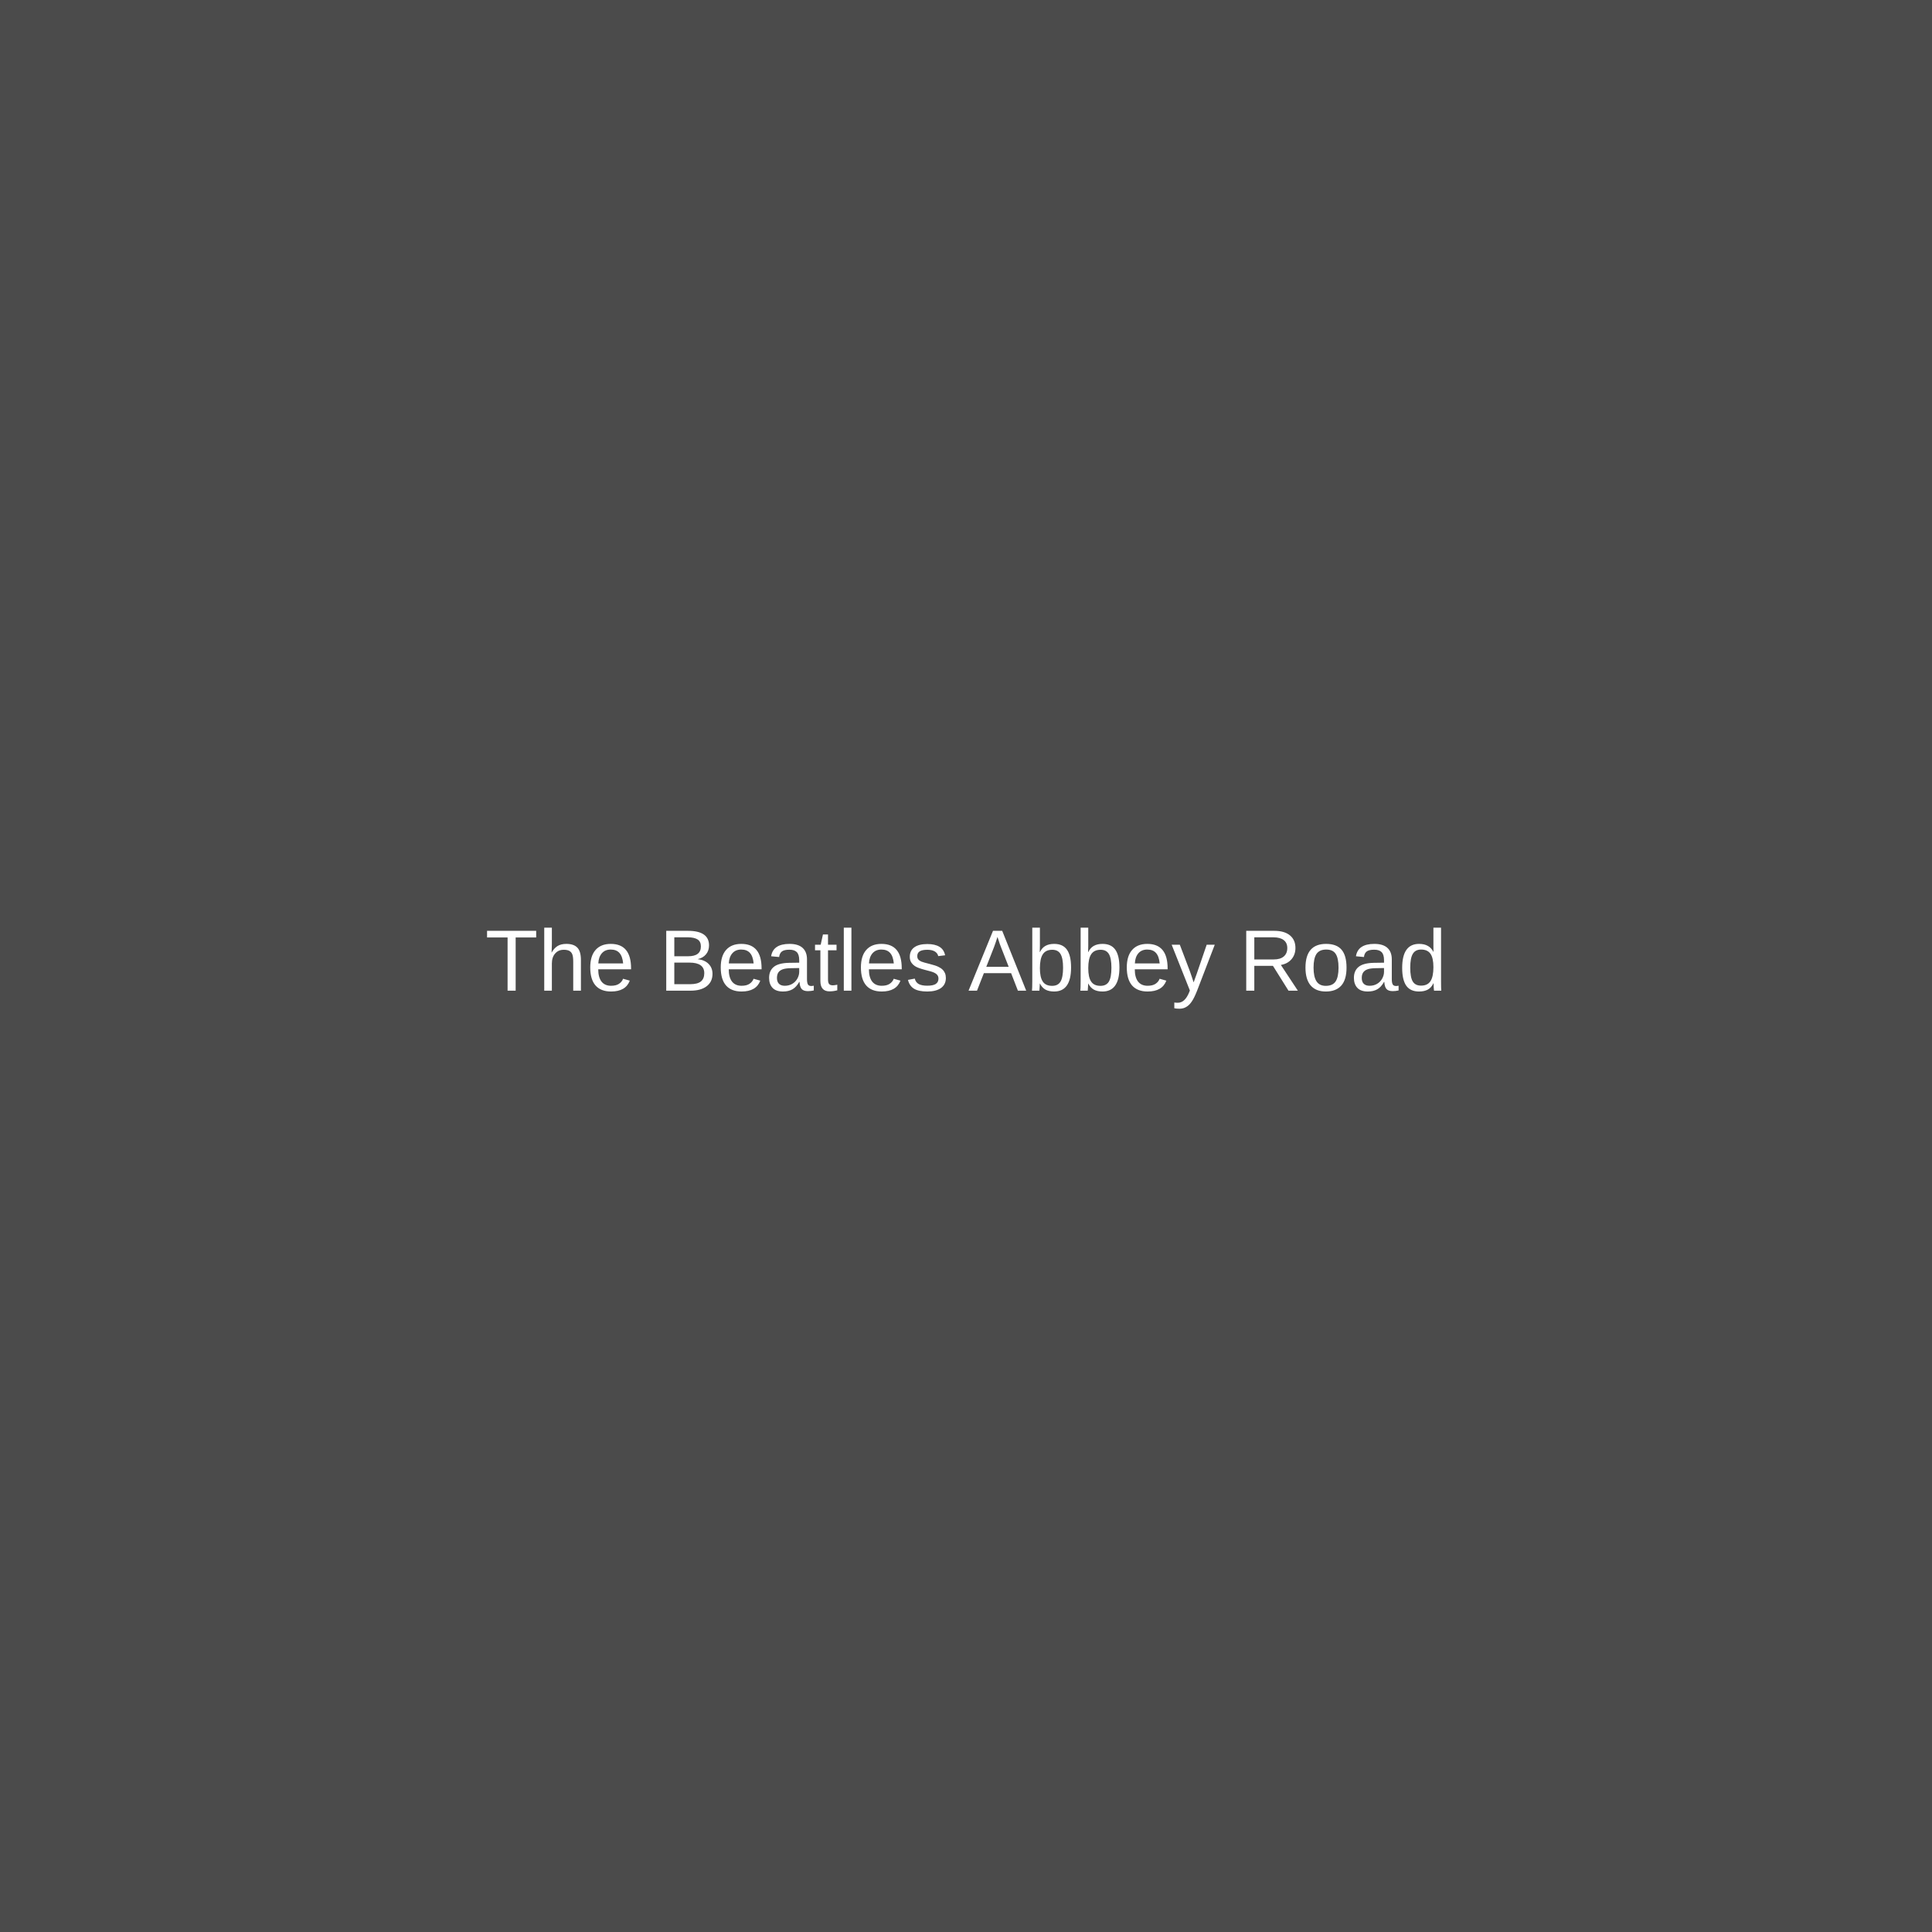
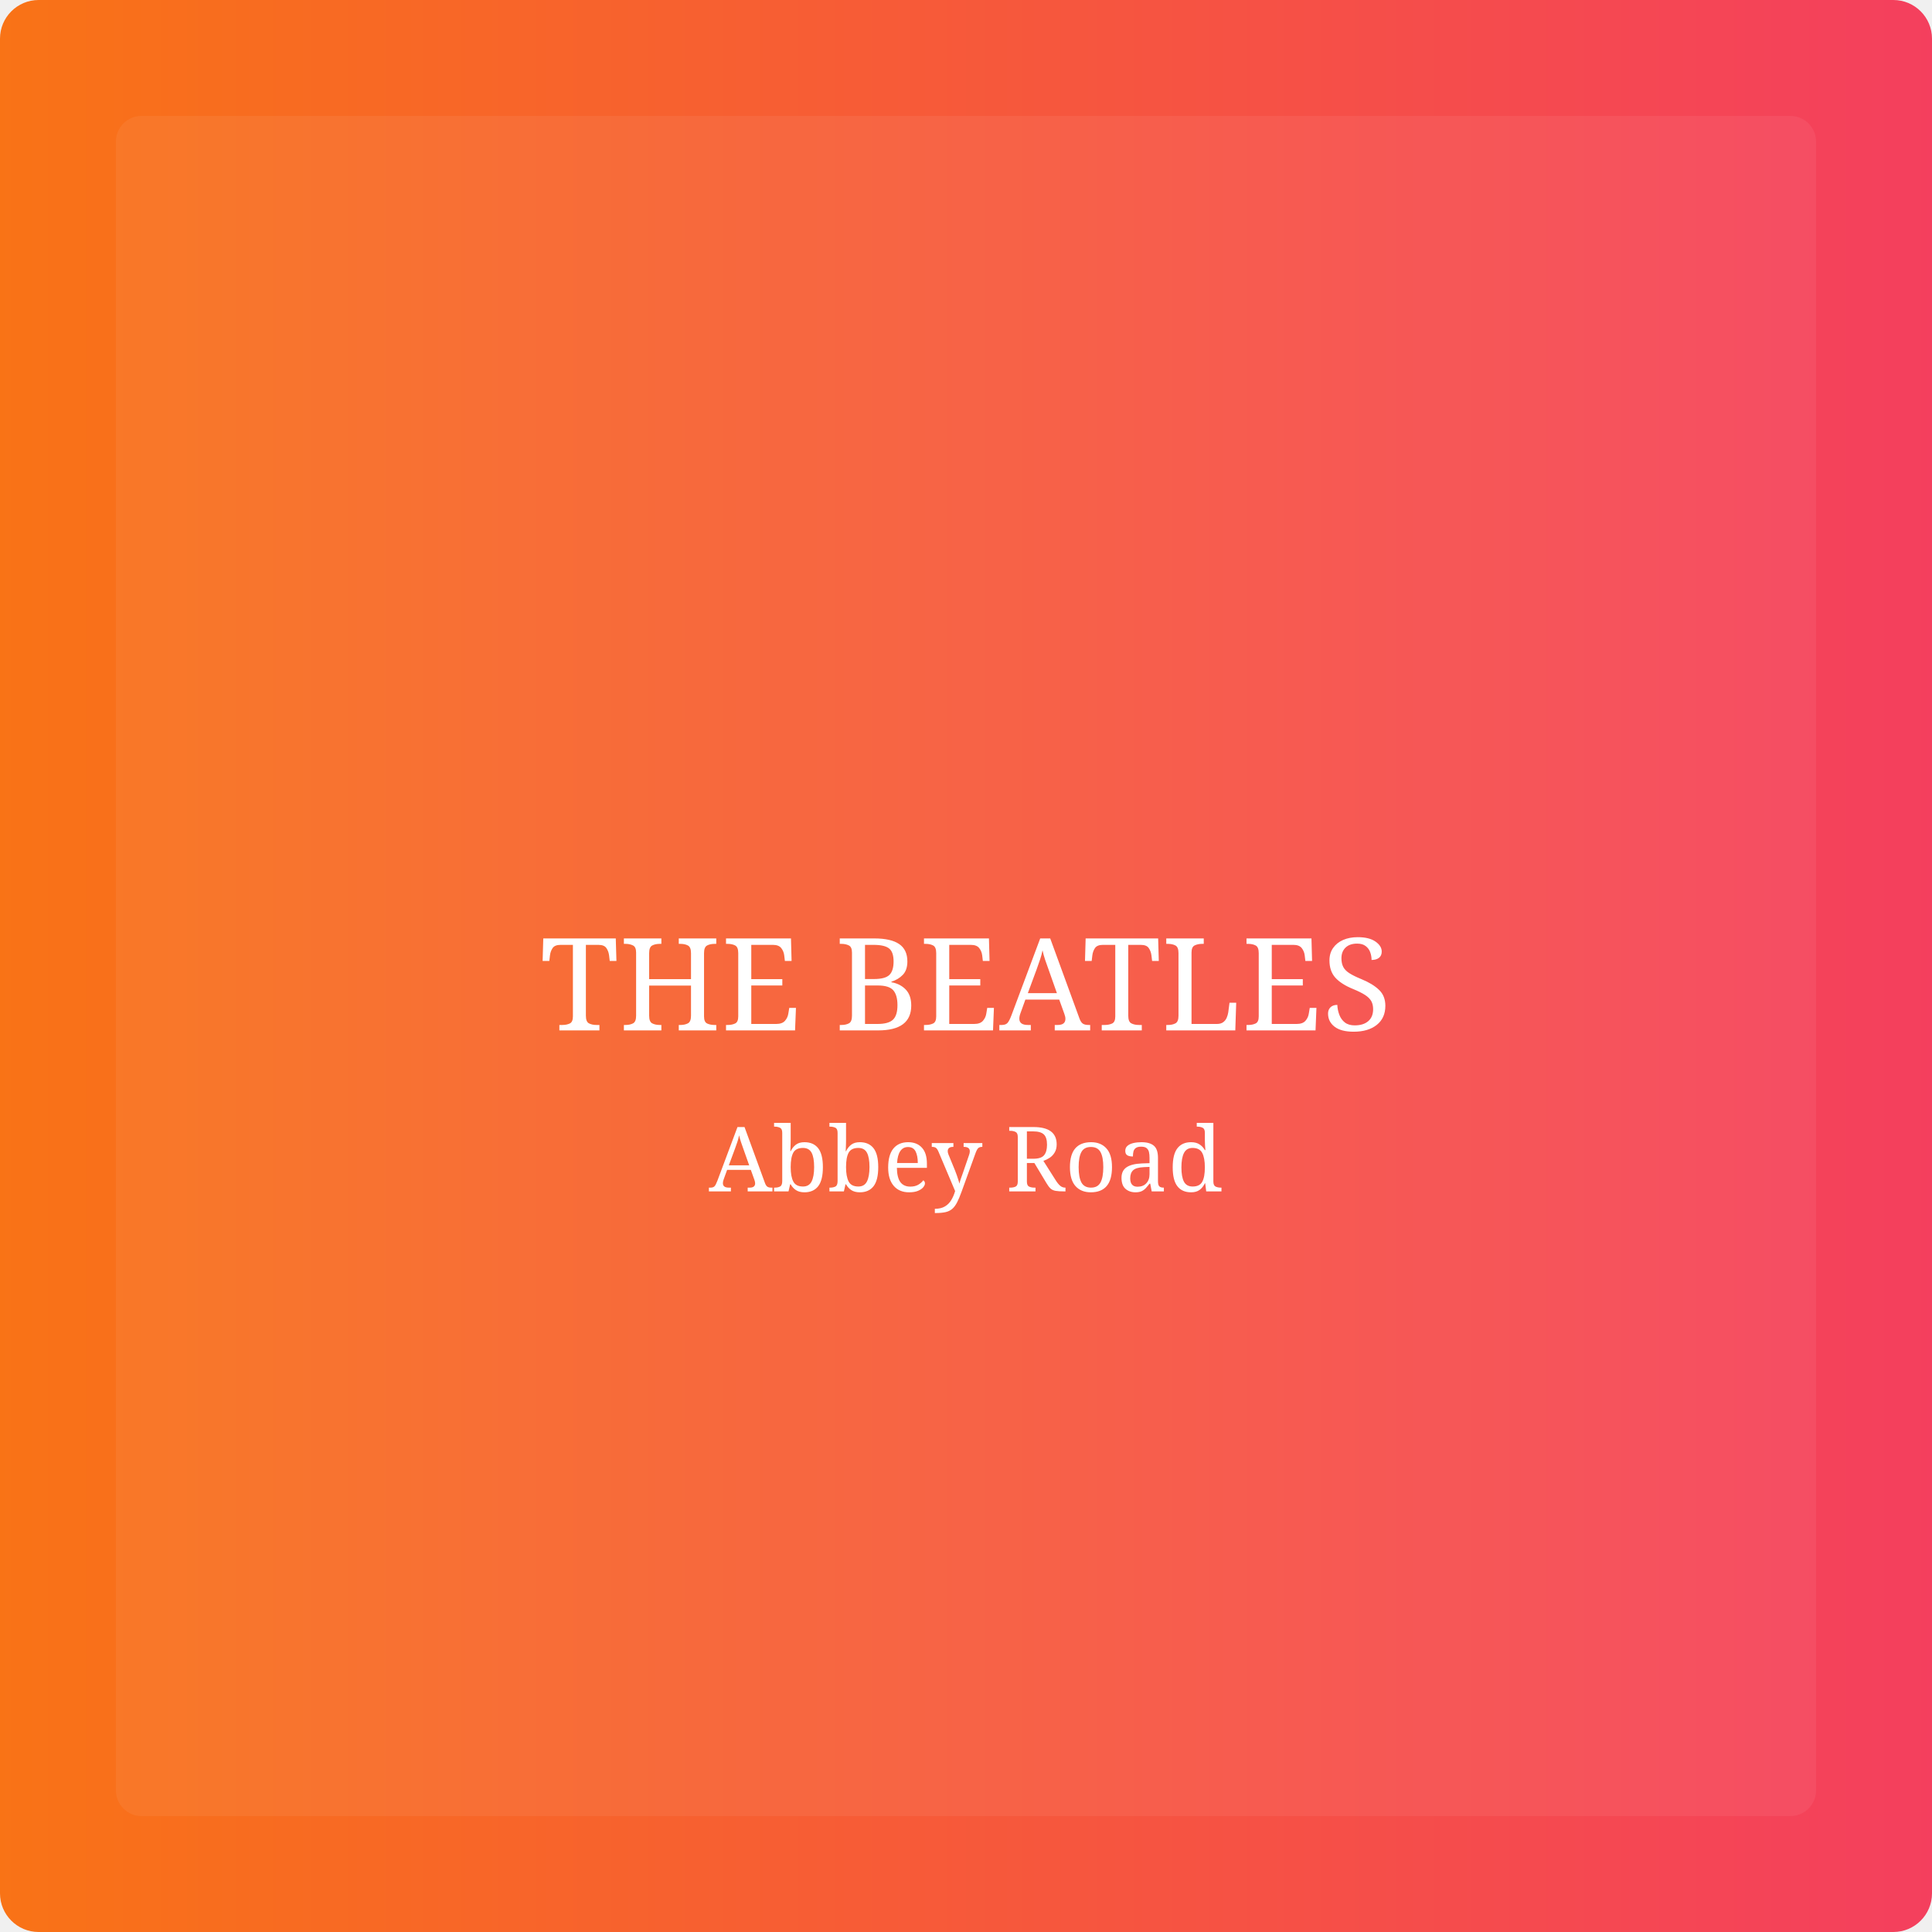
- <svg xmlns="http://www.w3.org/2000/svg" width="400" height="400" viewBox="0 0 400 400">
-   <rect width="100%" height="100%" fill="#4b4b4b" />
-   <text x="50%" y="50%" fill="#fff" font-family="Arial" font-size="18" text-anchor="middle" dominant-baseline="middle">The Beatles
-   Abbey Road</text>
+ <svg xmlns="http://www.w3.org/2000/svg" width="600" height="600" viewBox="0 0 600 600">
+   <defs>
+     <linearGradient id="g2" x1="0" x2="1">
+       <stop offset="0%" stop-color="#f97316" />
+       <stop offset="100%" stop-color="#f43f5e" />
+     </linearGradient>
+   </defs>
+   <rect width="100%" height="100%" rx="12" ry="12" fill="url(#g2)" />
+   <rect x="36" y="36" width="528" height="528" rx="8" fill="#fff" opacity="0.06" />
+   <text x="300" y="320" font-family="Georgia, serif" font-size="40" fill="#ffffff" text-anchor="middle">THE BEATLES</text>
+   <text x="300" y="370" font-family="Georgia, serif" font-size="28" fill="#ffffff" text-anchor="middle">Abbey Road</text>
</svg>
